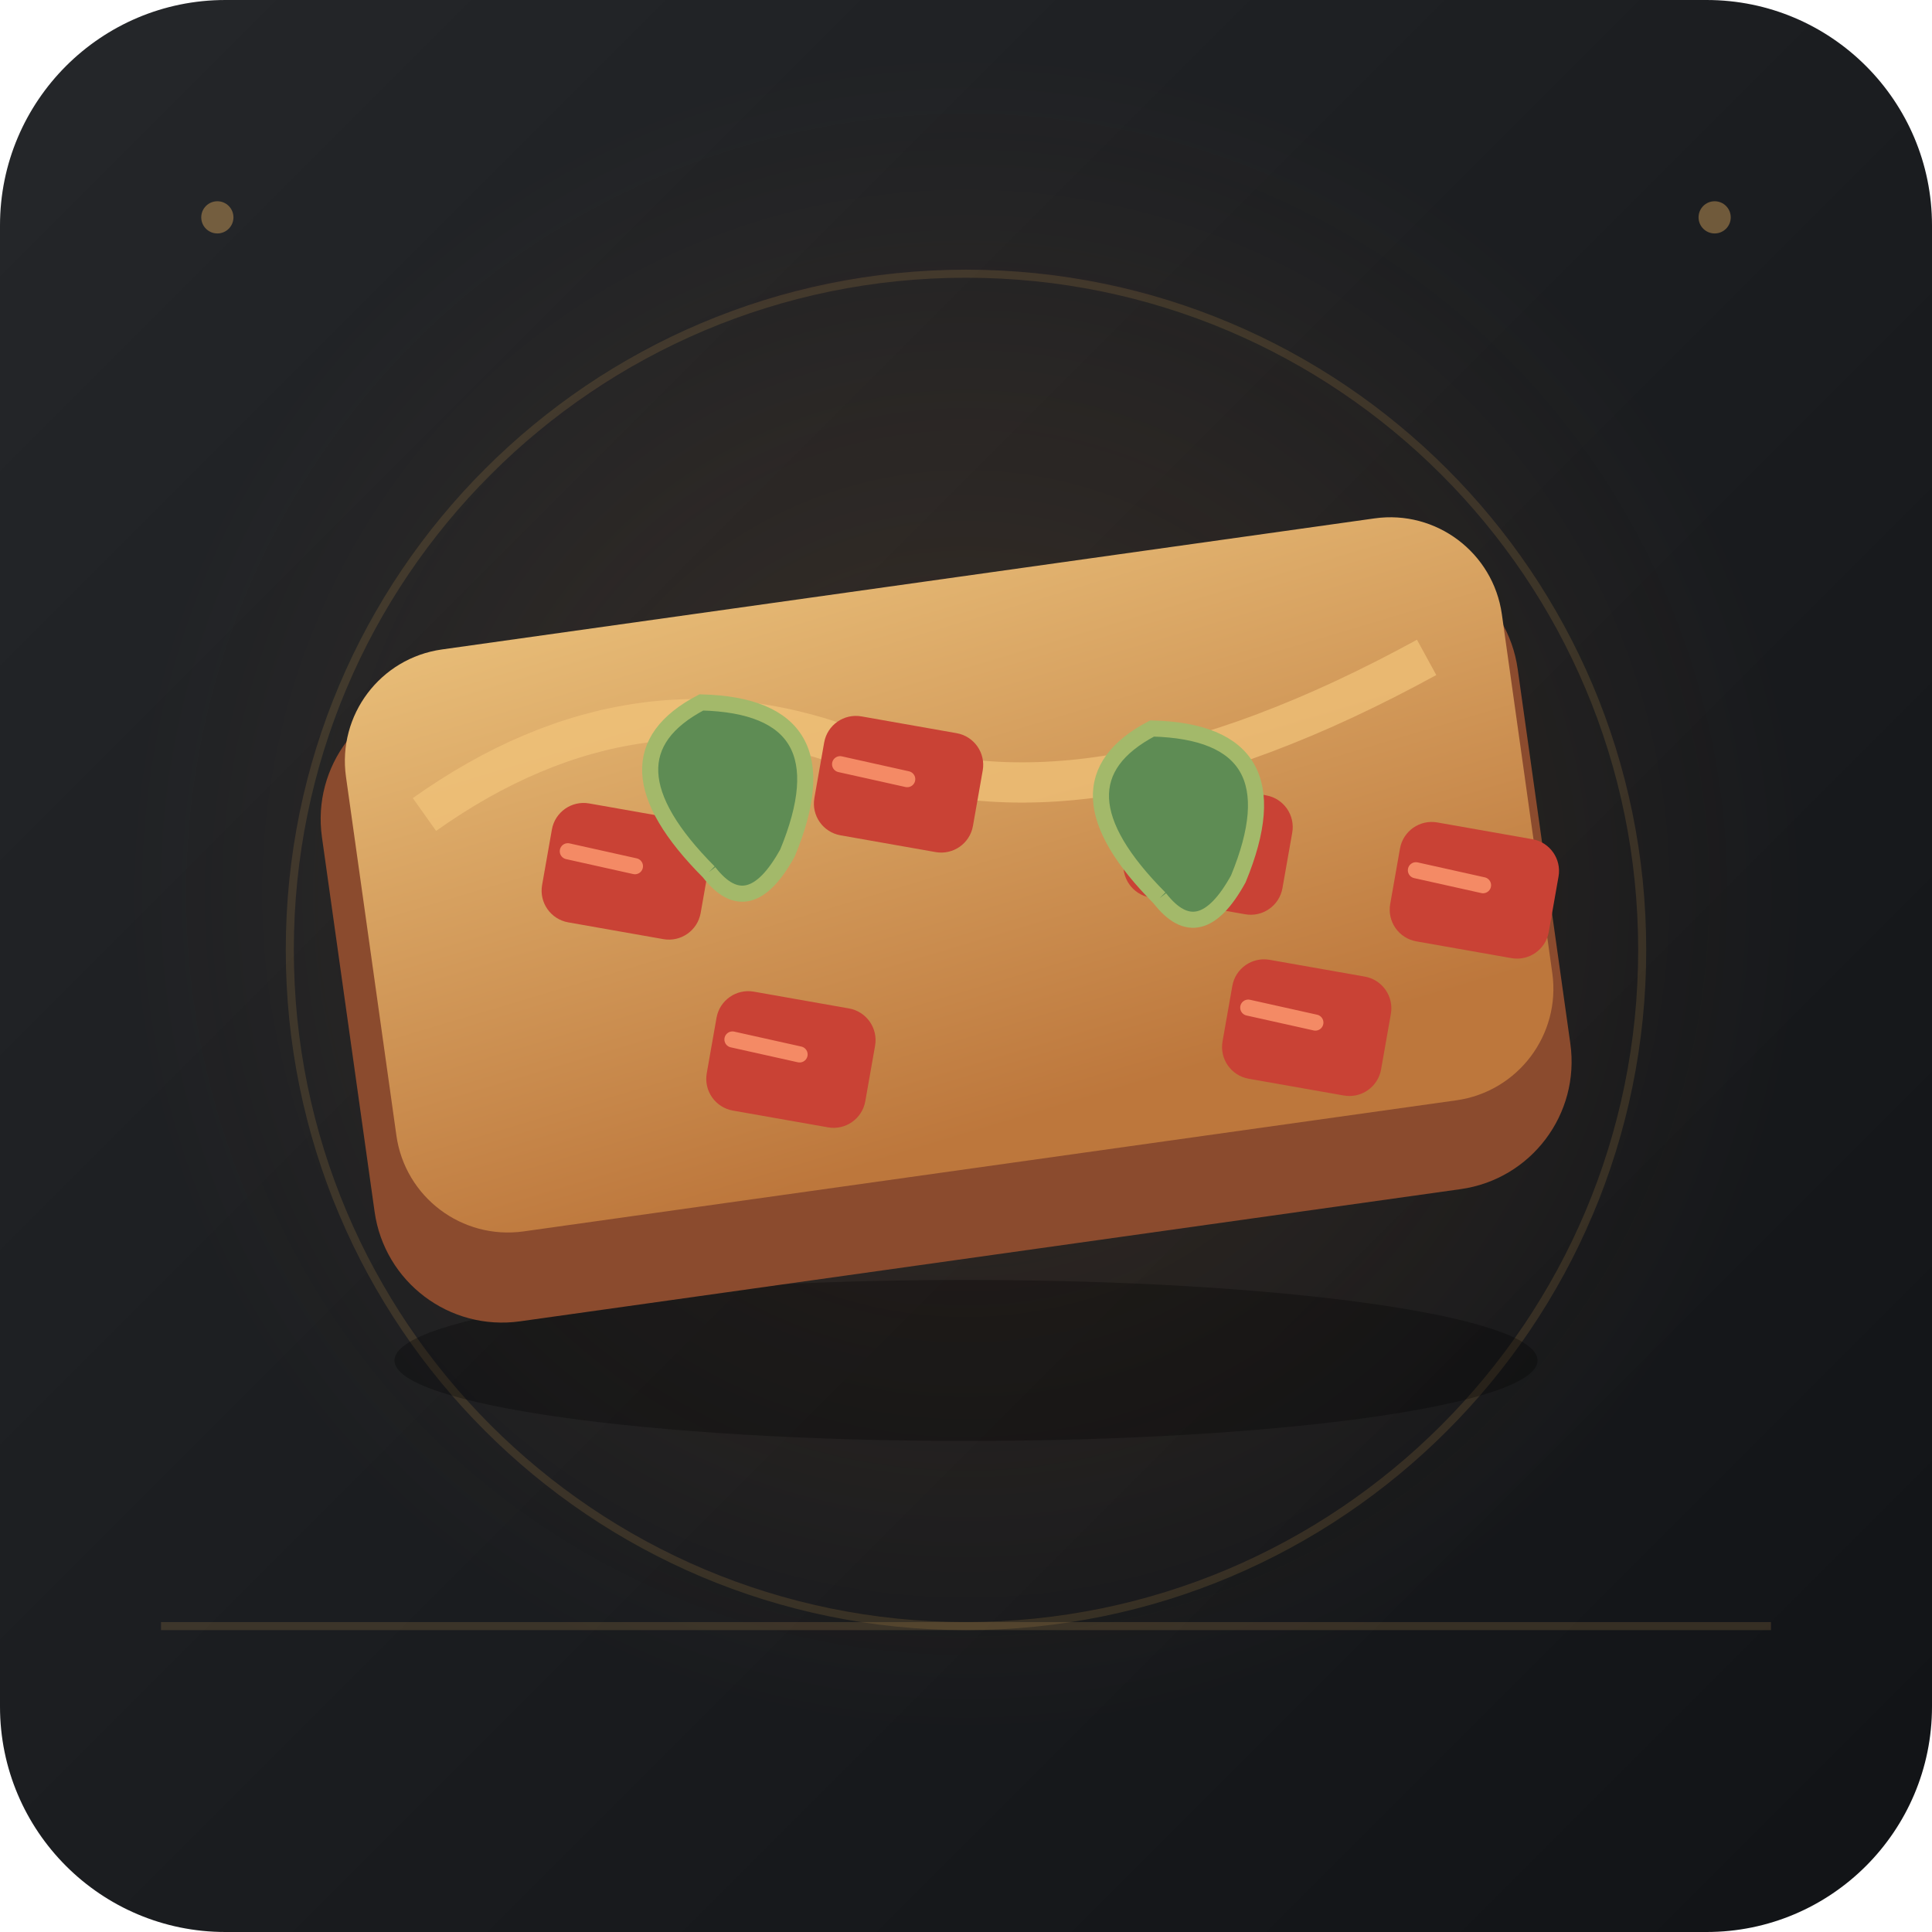
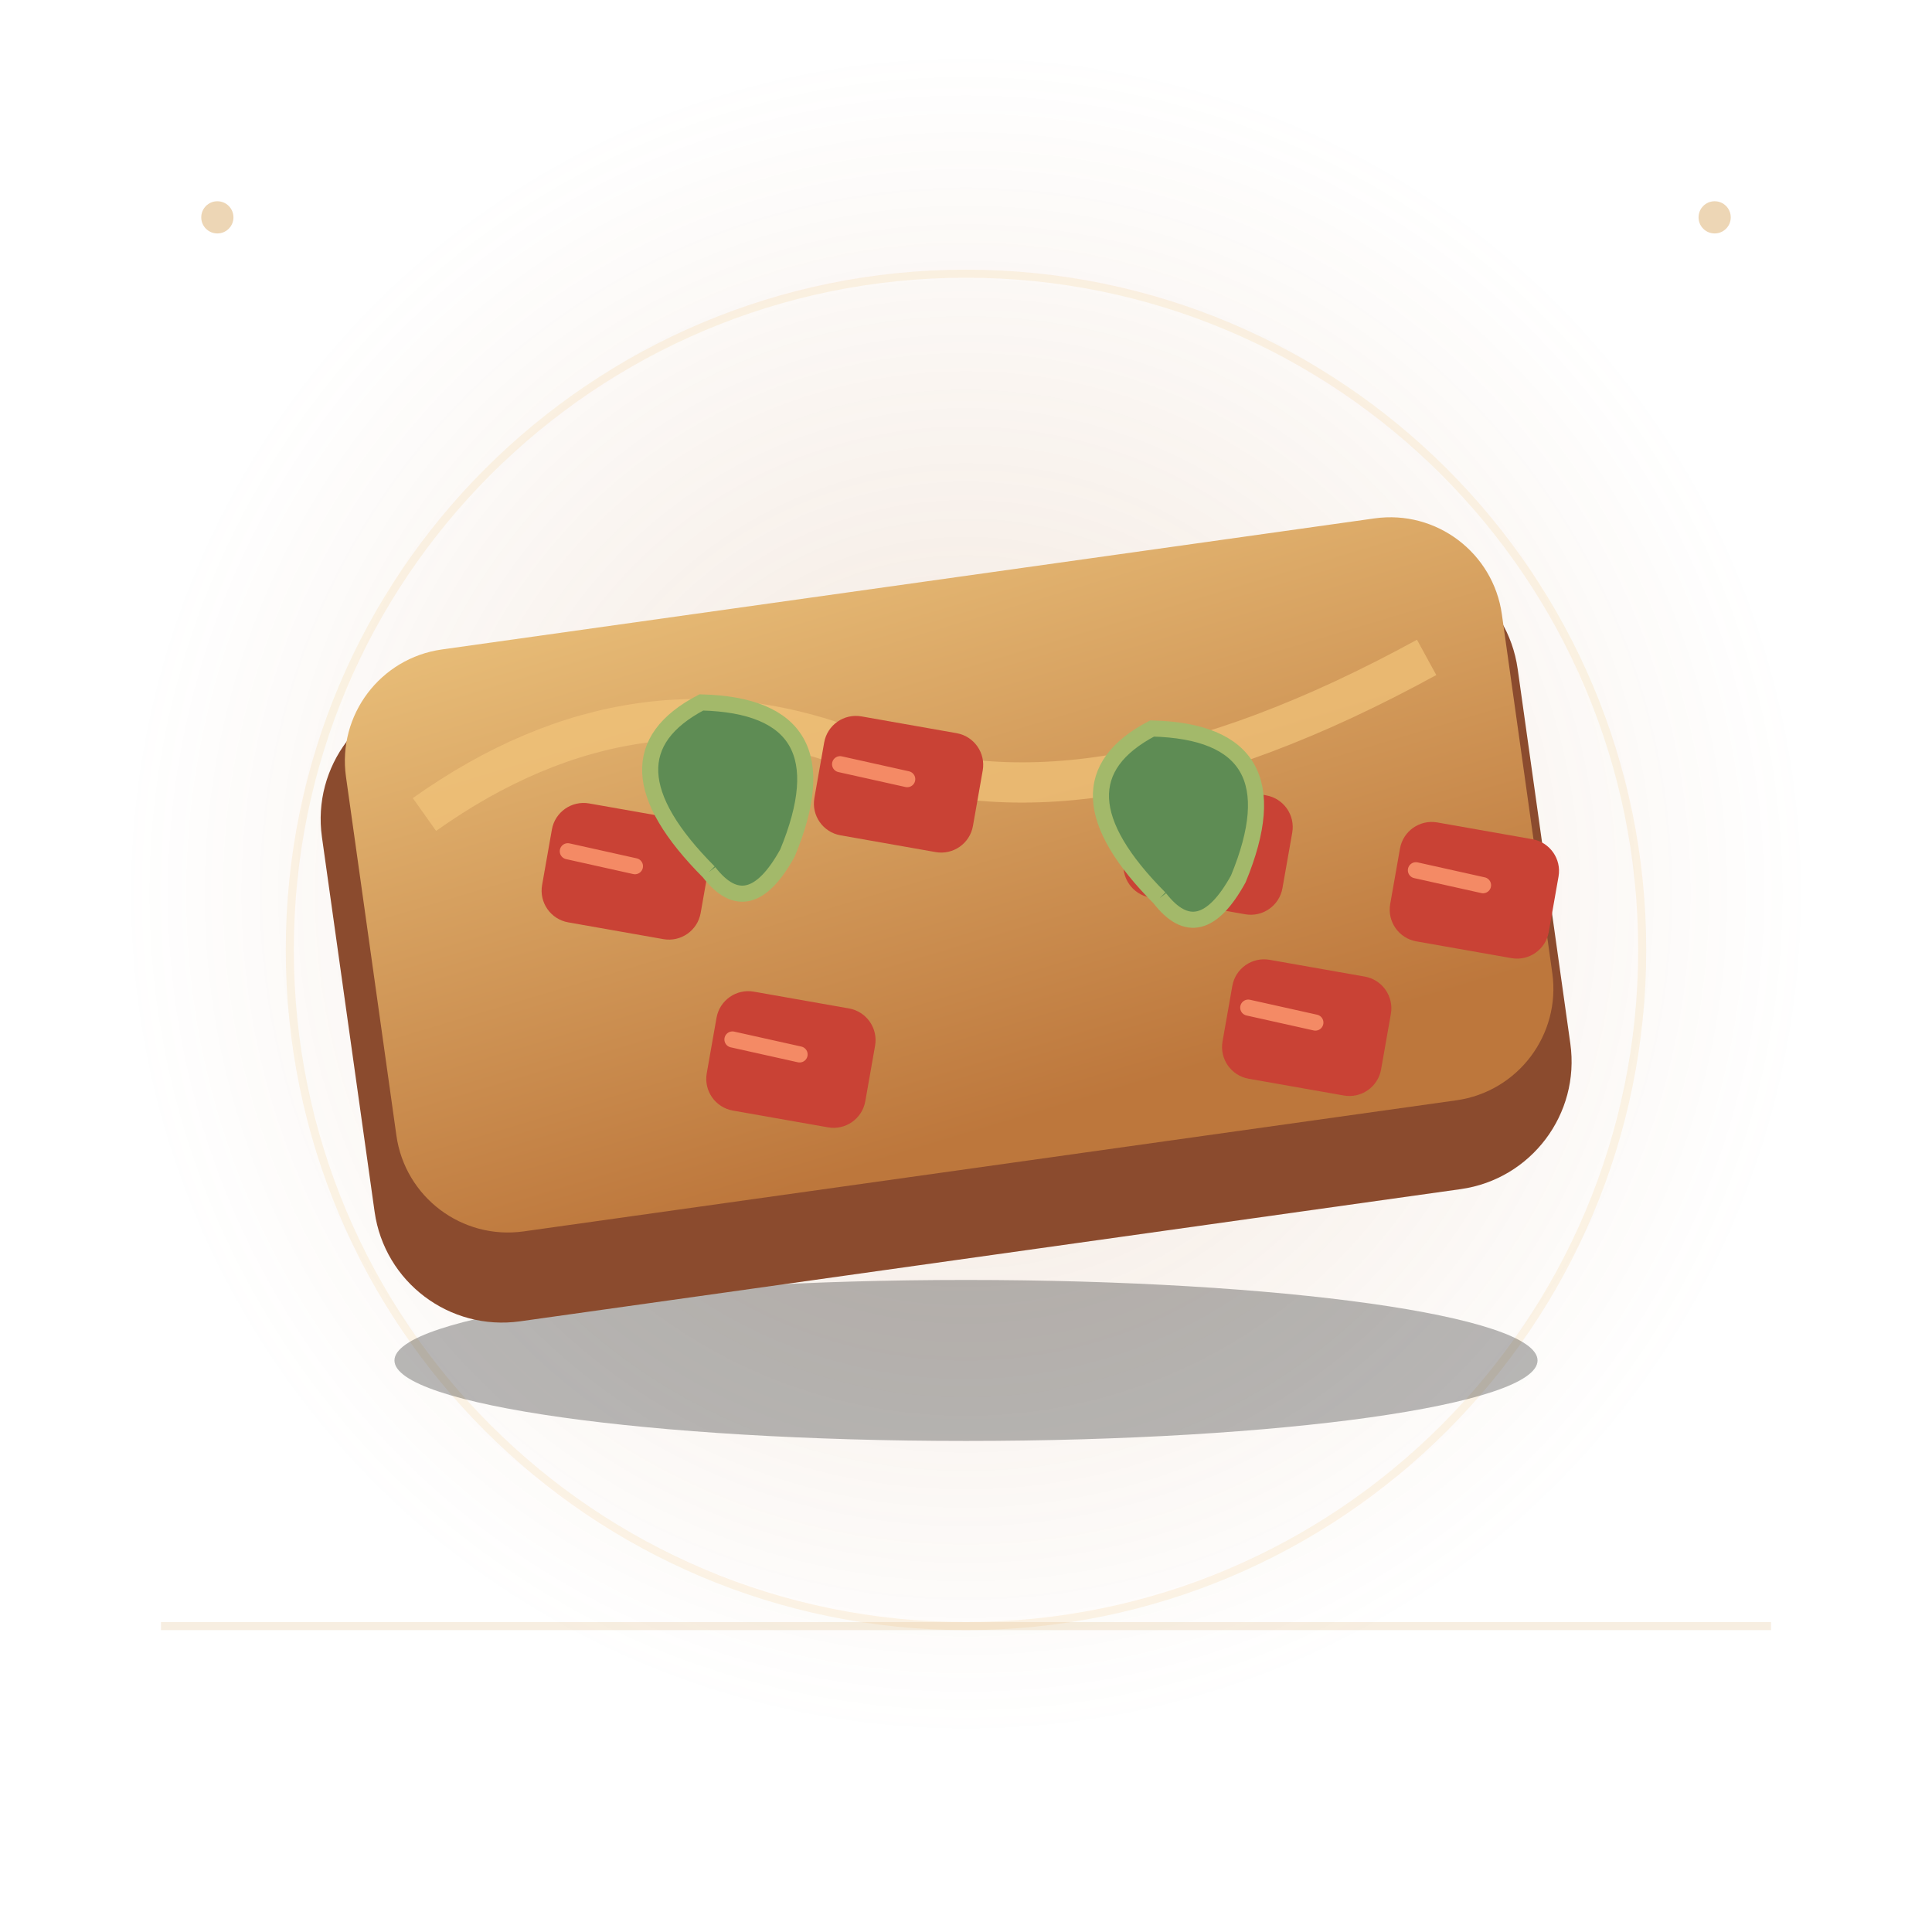
<svg xmlns="http://www.w3.org/2000/svg" width="1024" height="1024" viewBox="0 0 240 240" role="img" aria-labelledby="title-bruschetta desc">
  <defs>
-     <linearGradient id="bg" x1="0" y1="0" x2="1" y2="1">
-       <stop stop-color="#25272a" />
-       <stop offset="1" stop-color="#111316" />
-     </linearGradient>
    <radialGradient id="glow">
      <stop stop-color="#b8753c" stop-opacity=".18" />
      <stop offset="1" stop-color="#b8753c" stop-opacity="0" />
    </radialGradient>
    <linearGradient id="plate" x1="0" y1="0" x2="0.9" y2="1">
      <stop stop-color="#f2eee4" />
      <stop offset=".55" stop-color="#d5cec1" />
      <stop offset="1" stop-color="#aaa293" />
    </linearGradient>
    <linearGradient id="bread" x1="0" y1="0" x2="0.3" y2="1">
      <stop stop-color="#e8bd78" />
      <stop offset="1" stop-color="#bd773c" />
    </linearGradient>
    <linearGradient id="bun" x1="0" y1="0" x2="0.2" y2="1">
      <stop stop-color="#efc77e" />
      <stop offset="1" stop-color="#b96d32" />
    </linearGradient>
    <linearGradient id="crust" x1="0" y1="0" x2="0.7" y2="1">
      <stop stop-color="#f4cf84" />
      <stop offset="1" stop-color="#bd7739" />
    </linearGradient>
    <linearGradient id="pasta" x1="0" y1="0" x2="1" y2="1">
      <stop stop-color="#f1d49a" />
      <stop offset="1" stop-color="#c18a4a" />
    </linearGradient>
    <linearGradient id="glass" x1="0" y1="0" x2="1" y2="0">
      <stop stop-color="#b9d8d1" stop-opacity=".5" />
      <stop offset=".5" stop-color="#edf4dc" stop-opacity=".18" />
      <stop offset="1" stop-color="#7caaa0" stop-opacity=".45" />
    </linearGradient>
    <linearGradient id="salmon" x1="0" y1="0" x2="1" y2="1">
      <stop stop-color="#ffb17e" />
      <stop offset="1" stop-color="#d65c49" />
    </linearGradient>
    <linearGradient id="steak" x1="0" y1="0" x2="1" y2="1">
      <stop stop-color="#9a5540" />
      <stop offset="1" stop-color="#4d2a24" />
    </linearGradient>
    <linearGradient id="dough" x1="0" y1="0" x2="1" y2="1">
      <stop stop-color="#f3d79c" />
      <stop offset="1" stop-color="#c38b4b" />
    </linearGradient>
  </defs>
-   <rect width="240" height="240" rx="28" fill="url(#bg)" />
  <circle cx="120" cy="111" r="104" fill="url(#glow)" />
  <circle cx="120" cy="118" r="84" fill="none" stroke="#f0b65a" stroke-opacity=".14" stroke-width="1" />
  <ellipse cx="120" cy="169" rx="71" ry="10" fill="#000" opacity=".28" />
  <g>
    <g transform="rotate(-8 120 120)">
      <rect x="43" y="77" width="150" height="79" rx="16" fill="#8b4b2e" />
      <rect x="47" y="72" width="145" height="73" rx="14" fill="url(#bread)" />
      <path d="M56 92 Q85 77 111 92 T182 90" fill="none" stroke="#f2c47b" stroke-width="5" opacity=".7" />
      <rect x="70" y="95" width="20" height="15" rx="4" fill="#c94235" transform="rotate(18 80 102)" />
      <path d="M73 99 l8 3" stroke="#f48a65" stroke-width="2" stroke-linecap="round" />
      <rect x="105" y="89" width="20" height="15" rx="4" fill="#c94235" transform="rotate(18 115 96)" />
      <path d="M108 93 l8 3" stroke="#f48a65" stroke-width="2" stroke-linecap="round" />
      <rect x="142" y="102" width="20" height="15" rx="4" fill="#c94235" transform="rotate(18 152 109)" />
      <path d="M145 106 l8 3" stroke="#f48a65" stroke-width="2" stroke-linecap="round" />
      <rect x="87" y="121" width="20" height="15" rx="4" fill="#c94235" transform="rotate(18 97 128)" />
      <path d="M90 125 l8 3" stroke="#f48a65" stroke-width="2" stroke-linecap="round" />
      <rect x="151" y="126" width="20" height="15" rx="4" fill="#c94235" transform="rotate(18 161 133)" />
      <path d="M154 130 l8 3" stroke="#f48a65" stroke-width="2" stroke-linecap="round" />
      <rect x="174" y="112" width="20" height="15" rx="4" fill="#c94235" transform="rotate(18 184 119)" />
      <path d="M177 116 l8 3" stroke="#f48a65" stroke-width="2" stroke-linecap="round" />
      <path d="M90 104 q-12 -16 2 -21 q18 3 8 20 q-6 8 -10 1 M145 115 q-12 -16 2 -21 q18 3 8 20 q-6 8 -10 1" fill="#5e8c54" stroke="#a3b96a" stroke-width="2" />
    </g>
  </g>
  <path d="M20 202 H220" stroke="#d7a35b" stroke-opacity=".18" stroke-width="1" />
  <circle cx="27" cy="27" r="2" fill="#d7a35b" opacity=".45" />
  <circle cx="213" cy="27" r="2" fill="#d7a35b" opacity=".45" />
</svg>
